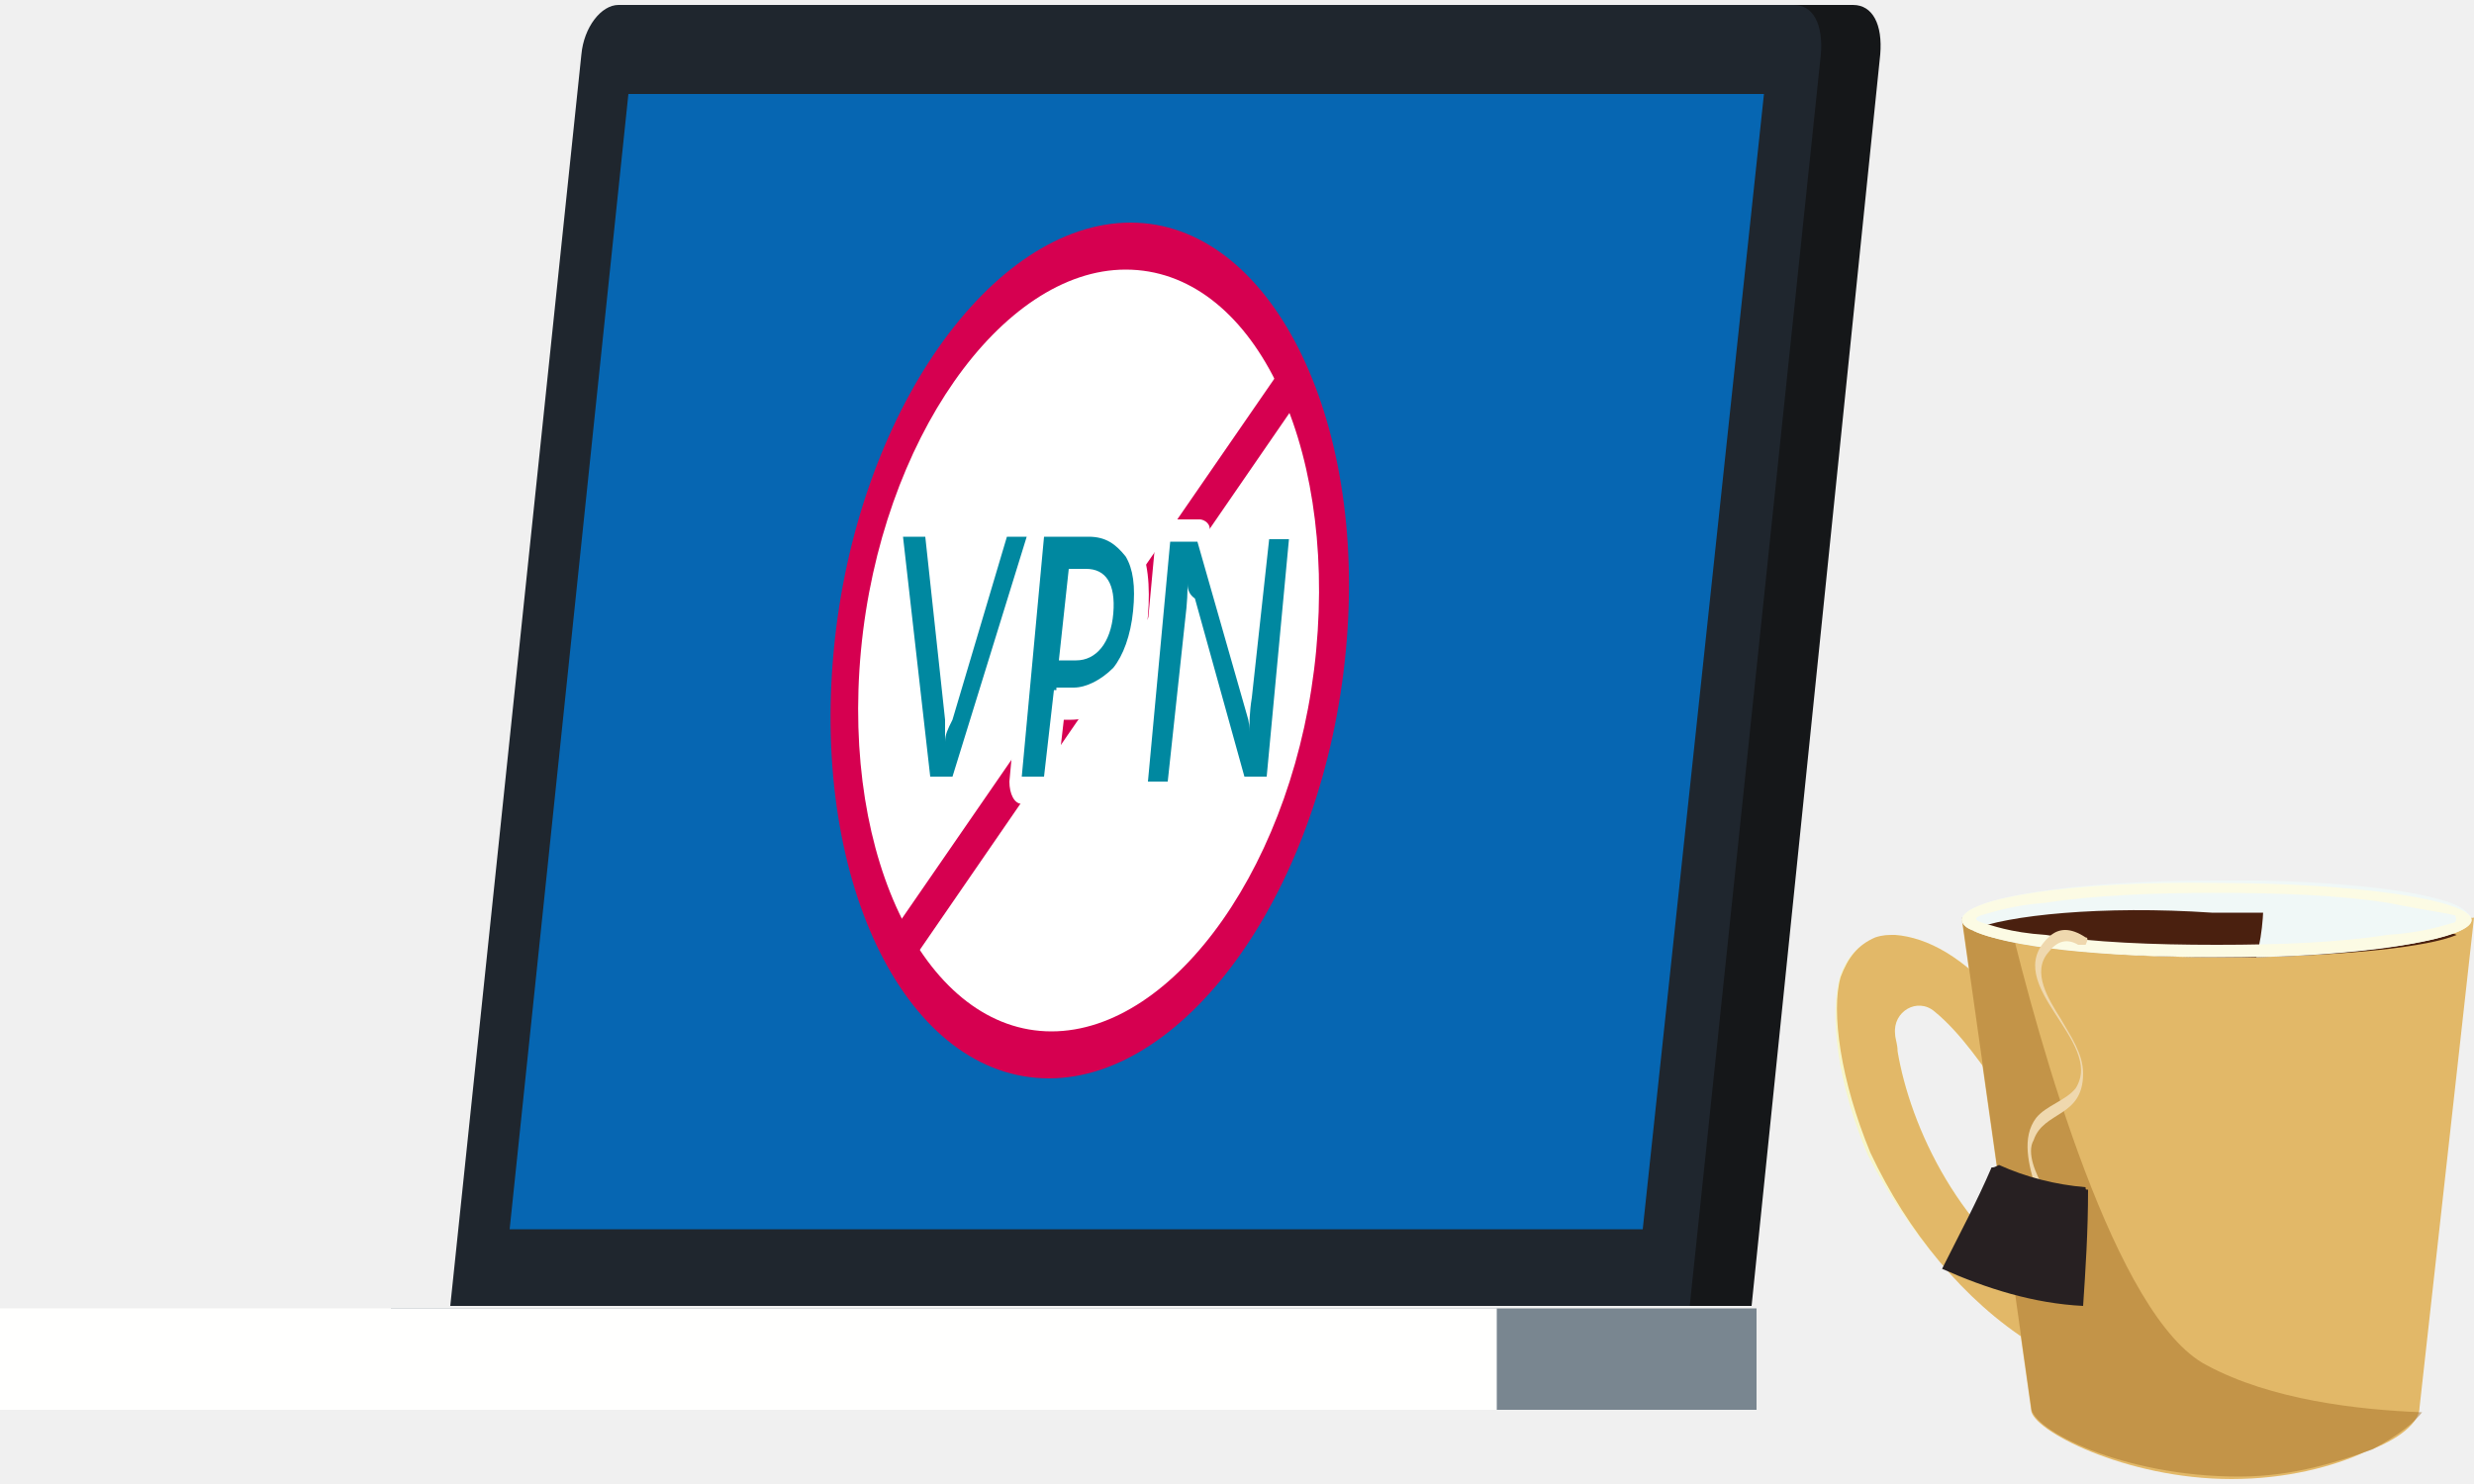
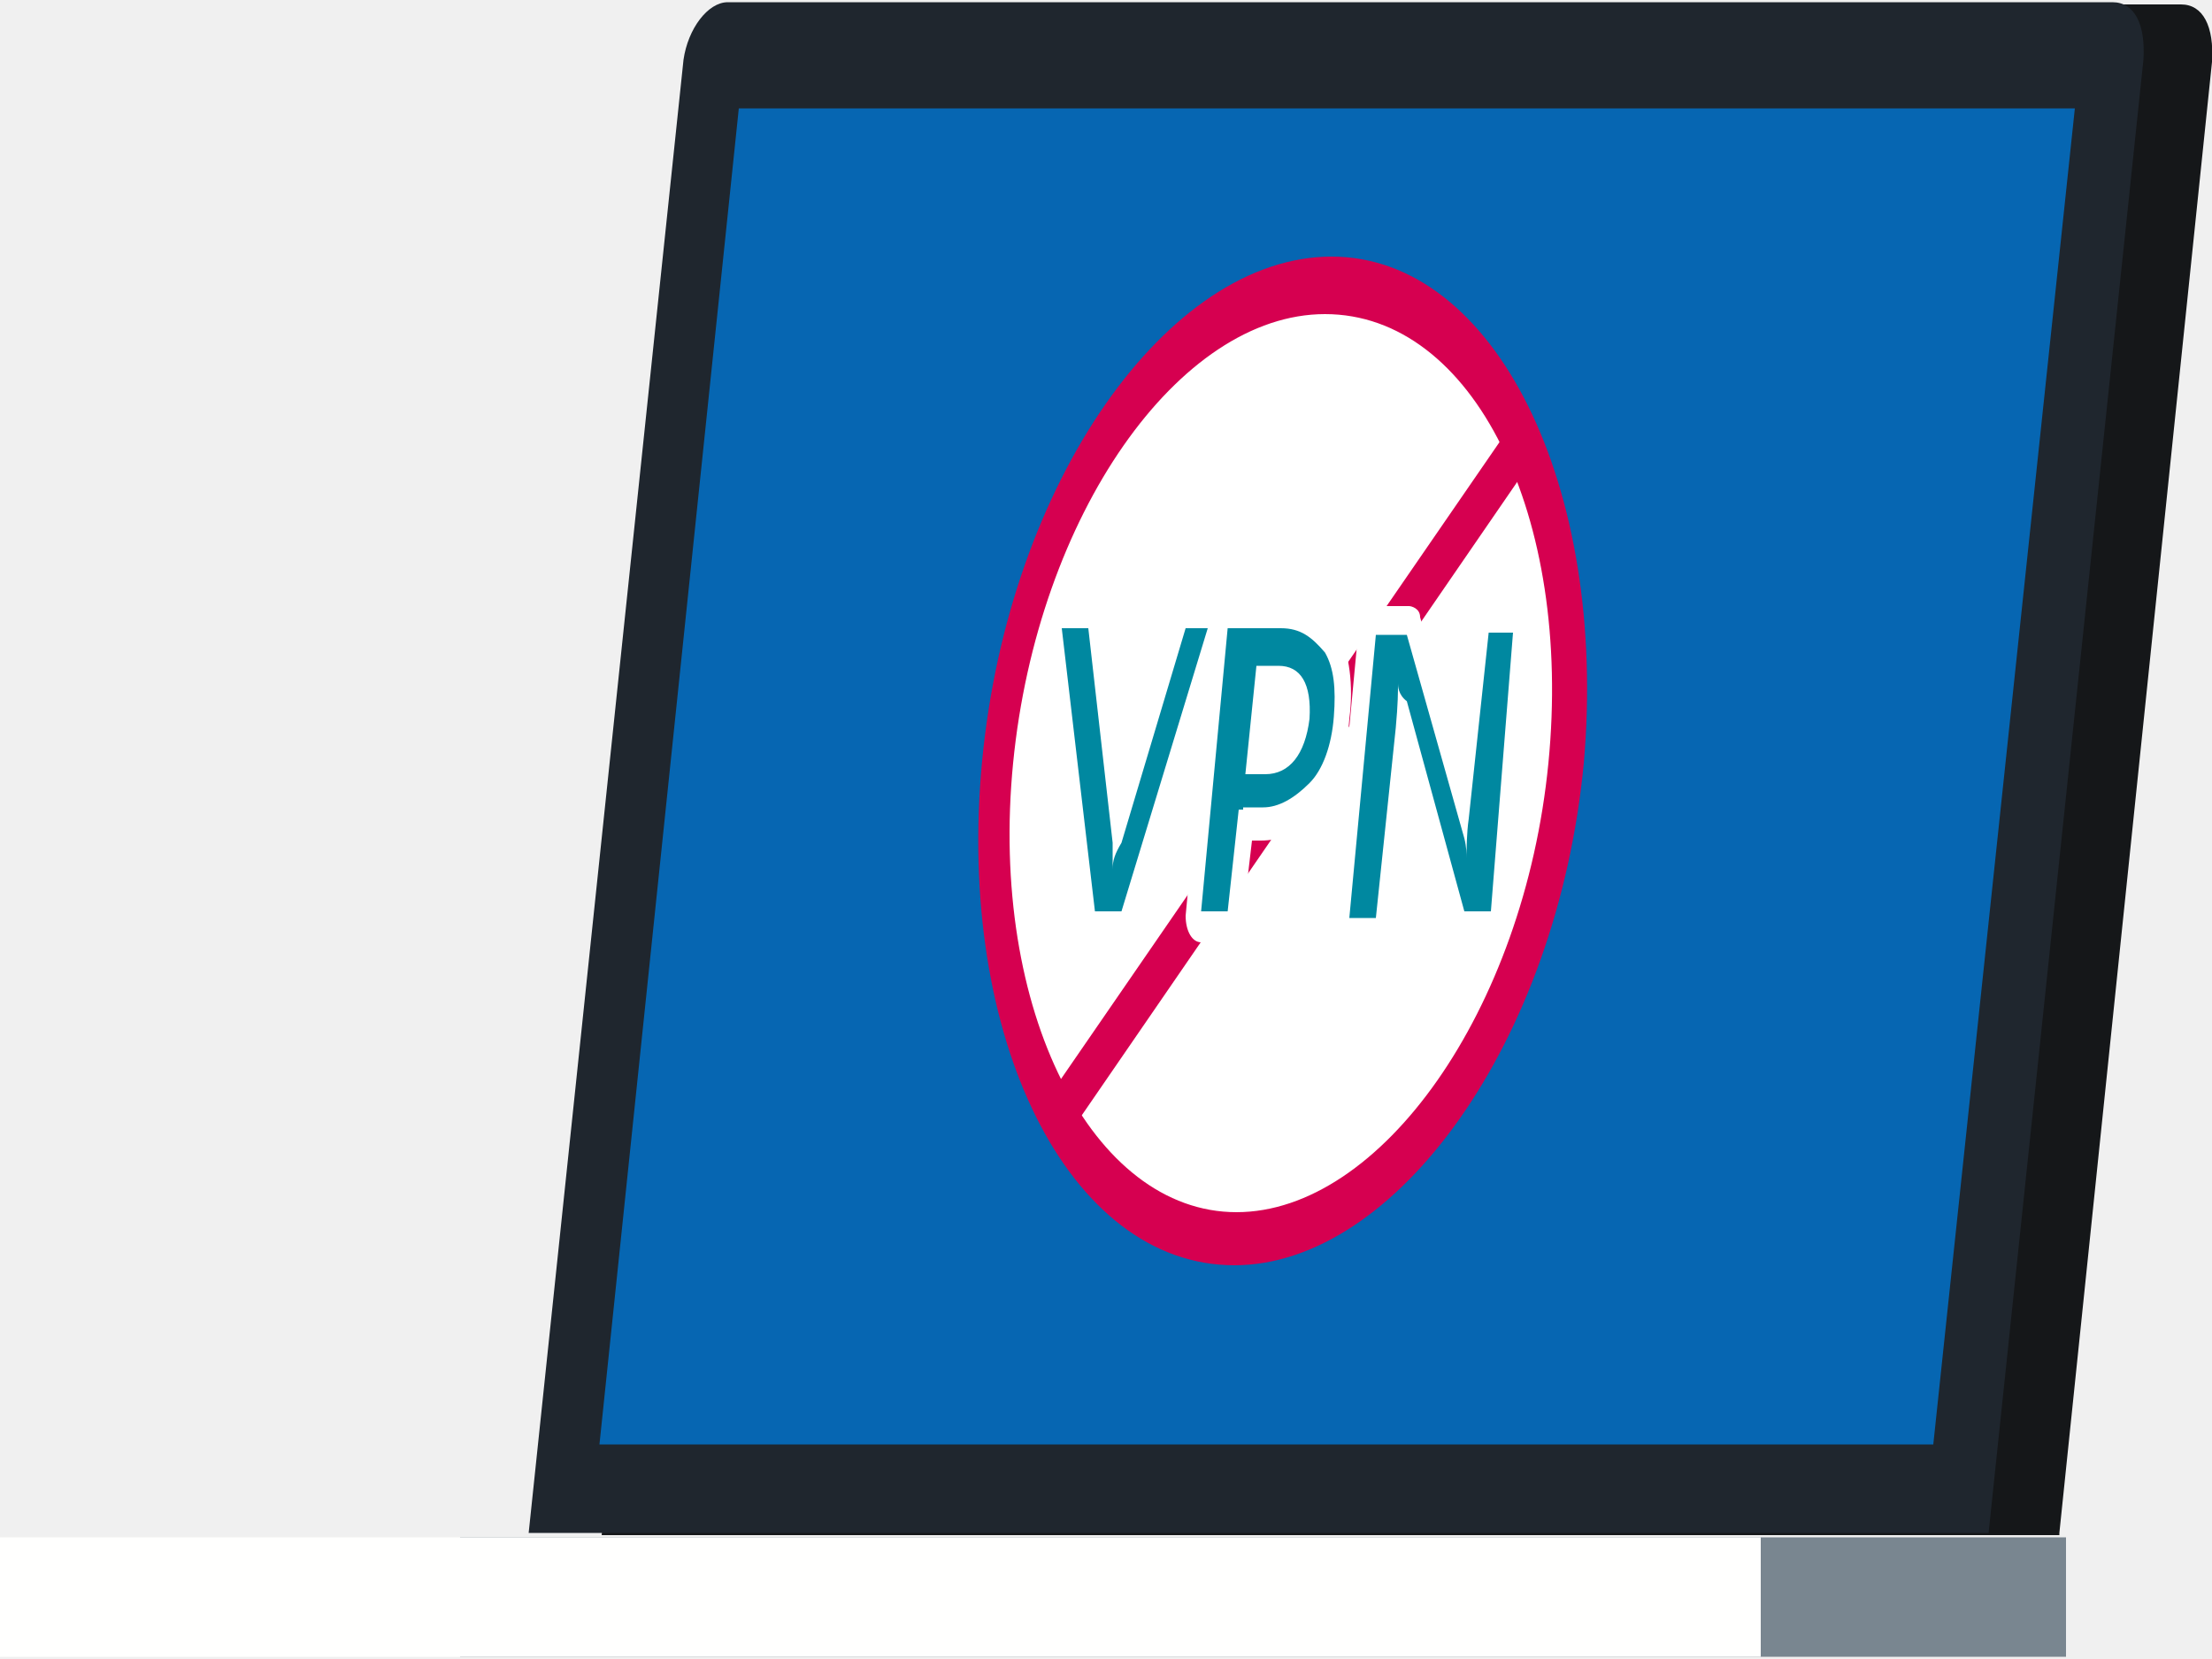
- <svg xmlns="http://www.w3.org/2000/svg" xmlns:xlink="http://www.w3.org/1999/xlink" version="1.1" id="圖層_1" x="0px" y="0px" viewBox="0 0 100 60" style="enable-background:new 0 0 100 60;" xml:space="preserve">
+ <svg xmlns="http://www.w3.org/2000/svg" xmlns:xlink="http://www.w3.org/1999/xlink" version="1.1" id="圖層_1" x="0px" y="0px" viewBox="0 0 100 75" style="enable-background:new 0 0 100 75;" xml:space="preserve">
  <style type="text/css">
- 	.st0{fill:#F7F6C8;}
- 	.st1{fill:#E2B868;}
- 	.st2{opacity:0.47;fill:#A06C25;enable-background:new    ;}
- 	.st3{fill:#F0F8F7;}
- 	.st4{fill:#4A200F;}
- 	.st5{fill:#FCFBE4;}
- 	.st6{fill:#EFD8AE;}
- 	.st7{fill:#272022;}
- 	.st8{fill:#798690;}
- 	.st9{fill:#151719;}
- 	.st10{fill:#1F262E;}
- 	.st11{fill:#0666B2;}
- 	.st12{fill:#FFFFFE;}
- 	.st13{fill:#FFFFFF;}
- 	.st14{fill:#D60050;}
- 	.st15{fill:#0088A0;}
- 	.st16{clip-path:url(#SVGID_2_);}
+ 	.st0{fill:#798690;}
+ 	.st1{fill:#151719;}
+ 	.st2{fill:#1F262E;}
+ 	.st3{fill:#0666B2;}
+ 	.st4{fill:#FFFFFE;}
+ 	.st5{fill:#FFFFFF;}
+ 	.st6{fill:#D60050;}
+ 	.st7{fill:#0088A0;}
</style>
  <g>
-     <g>
-       <g>
-         <path class="st0" d="M82.1,54.3l1.2-1.9c-4.1-2.4-6.1-6.9-6.6-9.9c0-0.3-0.1-0.5-0.1-0.7c-0.1-0.9,0.9-1.5,1.6-0.9     c1.1,0.9,2,2.3,2.6,3.1l1.9-1.2c0,0-0.7-1.2-1.8-2.3c-1.5-1.8-3-2.6-4.3-2.7c-0.9,0-1.8,0.5-2.2,1.6c-0.5,1.6-0.1,4.5,1.1,7.3     C77.1,49.8,79.4,52.5,82.1,54.3z" />
-         <path class="st1" d="M75.6,46.6c1.5,3.2,3.8,6,6.5,7.7l1.2-1.9l0,0c-4.1-2.4-6.1-6.9-6.6-9.9c0-0.3-0.1-0.5-0.1-0.7     c-0.1-0.9,0.9-1.5,1.6-0.9c1.1,0.9,2,2.3,2.6,3.1l1.9-1.2c0,0-0.7-1.2-1.8-2.3c-1.5-1.8-3-2.6-4.3-2.7c-0.3,0-0.5,0-0.8,0.1     c-0.7,0.3-1.1,0.8-1.4,1.6C74,40.9,74.4,43.7,75.6,46.6z" />
-         <path class="st1" d="M79.3,37.2L82.1,57c0,0.8,3.8,2.8,8.1,2.8c2.2,0,4.1-0.5,5.4-1.1c1.4-0.5,2.2-1.2,2.2-1.8l2.2-19.8     C100,37.2,79.3,37.2,79.3,37.2z" />
-         <path class="st2" d="M82.1,56.9l-2.8-19.8h1.9c1.2,5,4.3,16.2,8,18.1c2.6,1.4,6.1,1.8,8.7,1.9c-0.3,0.4-0.9,0.9-2,1.5     c-1.4,0.5-3.2,1.1-5.4,1.1C85.8,59.7,82.1,57.8,82.1,56.9z" />
-         <path class="st3" d="M79.3,37.2c0,0.1,0.1,0.3,0.4,0.4c1.4,0.7,5.3,1.1,9.9,1.1c0.5,0,1.1,0,1.6,0c3.8-0.1,6.9-0.5,8.1-1.1     c0.4-0.1,0.5-0.3,0.5-0.5c0-0.8-3.7-1.4-8.4-1.5c-0.7,0-1.2,0-1.9,0C83.9,35.6,79.3,36.3,79.3,37.2z" />
-         <path class="st4" d="M79.7,37.6c1.4,0.5,5.3,1.1,9.9,1.1c0.5,0,1.1,0,1.6,0c3.8-0.1,6.9-0.4,8.1-0.9c-1.1-0.5-4.2-0.9-8-0.9     c-0.7,0-1.2,0-1.9,0C85,36.6,81.1,37,79.7,37.6z" />
-         <path class="st3" d="M91.2,38.7c4.9-0.1,8.7-0.8,8.7-1.5c0-0.8-3.7-1.4-8.4-1.5C91.5,36.6,91.5,37.6,91.2,38.7z" />
-         <path class="st5" d="M79.3,37.2c0,0.8,4.6,1.5,10.3,1.5c5.7,0,10.3-0.7,10.3-1.5s-4.6-1.5-10.3-1.5     C83.9,35.6,79.3,36.3,79.3,37.2z M80.1,37c0.4-0.1,1.2-0.4,2.6-0.5c1.9-0.3,4.3-0.4,6.9-0.4c2.6,0,5,0.1,6.9,0.4     c1.5,0.3,2.3,0.4,2.7,0.5c0.1,0,0.1,0.3,0,0.3c-0.4,0.1-1.2,0.4-2.7,0.5c-1.9,0.3-4.3,0.4-6.9,0.4c-2.6,0-5-0.1-6.9-0.4     c-1.5-0.1-2.2-0.4-2.6-0.5C79.8,37.2,79.8,37.1,80.1,37z" />
-         <path class="st6" d="M82.3,45.2c0.4-0.5,1.2-0.7,1.6-1.2c1.2-1.9-3.1-4.2-1.1-6.1c0.4-0.4,0.9-0.4,1.5,0c0.1,0,0.1,0.1,0,0.3     c-0.1,0-0.3,0-0.3,0c-0.5-0.3-0.9-0.1-1.2,0.3c-0.7,0.8,0,1.9,0.5,2.7c0.4,0.7,0.9,1.4,0.9,2.2c0,1.8-1.6,1.5-2,2.7     c-0.3,0.5,0.1,1.4,0.4,1.9c0.1,0.1-0.1,0.3-0.3,0.1C82,47.1,81.7,46,82.3,45.2z" />
-         <g>
-           <path class="st7" d="M84.2,52.8c-2-0.1-3.9-0.7-5.7-1.5c0.7-1.4,1.4-2.7,2-4.1c0.1,0,0.1,0,0.3-0.1c1.1,0.5,2.3,0.8,3.5,0.9      c0,0.1,0,0.1,0.1,0.1C84.4,49.8,84.3,51.3,84.2,52.8z" />
-         </g>
-       </g>
-     </g>
    <g>
      <g>
        <g>
          <g>
            <g>
              <g>
-                 <rect x="15.8" y="52.9" class="st8" width="55.2" height="4.1" />
+                 <rect x="20.8" y="69.5" class="st0" width="72.6" height="5.4" />
              </g>
            </g>
          </g>
          <g>
            <g>
              <g>
                <g>
-                   <path class="st9" d="M70.8,52.8L76,2.2c0.1-1.2-0.3-2-1.1-2H27.5c-0.7,0-1.4,0.9-1.5,2l-5.3,50.6H70.8z" />
+                   <path class="st1" d="M93.1,69.3L100,2.8c0.1-1.6-0.4-2.6-1.4-2.6H36.2c-0.9,0-1.8,1.2-2,2.6l-7,66.6H93.1z" />
                </g>
              </g>
            </g>
            <g>
              <g>
                <g>
-                   <path class="st10" d="M68.3,52.8l5.3-50.6c0.1-1.2-0.3-2-1.1-2H25c-0.7,0-1.4,0.9-1.5,2l-5.3,50.6H68.3z" />
+                   <path class="st2" d="M89.9,69.3l7-66.6c0.1-1.6-0.4-2.6-1.4-2.6H32.9c-0.9,0-1.8,1.2-2,2.6l-7,66.6H89.9z" />
                </g>
              </g>
            </g>
            <g>
              <g>
-                 <polygon class="st11" points="20.6,49.7 25.4,3.8 71.3,3.8 66.4,49.7        " />
+                 <polygon class="st3" points="27.1,65.3 33.4,4.9 93.8,4.9 87.4,65.3        " />
              </g>
            </g>
          </g>
          <g>
            <g>
              <g>
-                 <rect y="52.9" class="st12" width="60.5" height="4.1" />
+                 <rect x="0" y="69.5" class="st4" width="79.6" height="5.4" />
              </g>
            </g>
          </g>
        </g>
        <g>
          <g>
-             <path d="M41.5,21.7l-3,9.7h-0.9l-1.1-9.7h0.9l0.8,7.4c0,0.3,0,0.5,0,0.9l0,0c0-0.3,0.1-0.5,0.3-0.9l2.2-7.4H41.5z" />
-             <path d="M42.6,27.9l-0.4,3.5h-0.9l0.9-9.7H44c0.7,0,1.1,0.3,1.5,0.8c0.3,0.5,0.4,1.2,0.3,2.2s-0.4,1.8-0.8,2.3       c-0.5,0.5-1.1,0.8-1.6,0.8h-0.7V27.9z M43.2,23l-0.4,3.7h0.7c0.8,0,1.4-0.7,1.5-1.9c0.1-1.2-0.3-1.8-1.1-1.8       C43.8,23,43.2,23,43.2,23z" />
-             <path d="M51.2,31.4h-0.9l-2-7.2C48,24,48,23.7,48,23.6l0,0c0,0.3,0,0.7-0.1,1.5l-0.7,6.5h-0.8l0.9-9.7h1.1l2,7       c0.1,0.3,0.1,0.5,0.1,0.7l0,0c0-0.3,0-0.8,0.1-1.4l0.7-6.4h0.8L51.2,31.4z" />
+             <path d="M54.6,28.4l-3.9,12.8h-1.2L48,28.4h1.2l1.1,9.7c0,0.4,0,0.7,0,1.2l0,0c0-0.4,0.1-0.7,0.4-1.2l2.9-9.7H54.6z" />
+             <path d="M56,36.6l-0.5,4.6h-1.2l1.2-12.8h2.4c0.9,0,1.4,0.4,2,1.1c0.4,0.7,0.5,1.6,0.4,2.9c-0.1,1.3-0.5,2.4-1.1,3       c-0.7,0.7-1.4,1.1-2.1,1.1h-0.9v0.1H56z M56.8,30.1L56.3,35h0.9c1.1,0,1.8-0.9,2-2.5c0.1-1.6-0.4-2.4-1.4-2.4       C57.6,30.1,56.8,30.1,56.8,30.1z" />
+             <path d="M67.4,41.2h-1.2l-2.6-9.5c-0.4-0.3-0.4-0.7-0.4-0.8l0,0c0,0.4,0,0.9-0.1,2l-0.9,8.6H61l1.2-12.8h1.4l2.6,9.2       c0.1,0.4,0.1,0.7,0.1,0.9l0,0c0-0.4,0-1.1,0.1-1.8l0.9-8.4h1.1L67.4,41.2z" />
          </g>
          <g>
-             <ellipse transform="matrix(0.1464 -0.9892 0.9892 0.1464 11.584 66.0135)" class="st13" cx="44" cy="26.3" rx="16.5" ry="9.7" />
-             <path class="st14" d="M42.4,43.6c-5.7,0-9.6-7.8-8.7-17.3C34.6,16.7,40.1,9,45.7,9s9.6,7.8,8.7,17.3       C53.5,35.9,48,43.6,42.4,43.6z M45.5,10.9c-5,0-9.9,6.9-10.7,15.4c-0.8,8.5,2.7,15.4,7.7,15.4s9.9-6.9,10.7-15.4       C54,17.8,50.6,10.9,45.5,10.9z" />
+             <ellipse transform="matrix(0.1464 -0.9892 0.9892 0.1464 15.302 86.7846)" class="st5" cx="57.9" cy="34.5" rx="21.7" ry="12.8" />
+             <path class="st6" d="M55.8,57.2c-7.5,0-12.6-10.3-11.4-22.8c1.2-12.6,8.4-22.8,15.8-22.8S72.7,22,71.6,34.5       C70.4,47.1,63.1,57.2,55.8,57.2z M59.9,14.2c-6.6,0-13,9.1-14.1,20.3s3.6,20.3,10.1,20.3s13-9.1,14.1-20.3S66.6,14.2,59.9,14.2       z" />
          </g>
-           <polygon class="st14" points="36.7,39.1 36,37.8 52,14.6 52.6,16     " />
+           <polygon class="st6" points="48.3,51.3 47.4,49.6 68.4,19.1 69.2,20.9     " />
          <g>
            <g>
-               <path d="M41.5,21.7l-3,9.7h-0.9l-1.1-9.7h0.9l0.8,7.4c0,0.3,0,0.5,0,0.9l0,0c0-0.3,0.1-0.5,0.3-0.9l2.2-7.4H41.5z" />
-               <path class="st13" d="M38.4,32.5h-0.9c-0.3,0-0.4-0.3-0.5-0.7l-1.1-9.7c0-0.3,0-0.7,0.1-0.9s0.3-0.4,0.5-0.4h0.9        c0.3,0,0.4,0.3,0.5,0.7l0.5,5.3l1.6-5.3c0.1-0.4,0.4-0.7,0.7-0.7h0.9c0.1,0,0.4,0.1,0.4,0.4c0.1,0.3,0.1,0.5,0,0.9l-3,9.7        C39,32.2,38.7,32.5,38.4,32.5z" />
+               <path d="M54.6,28.4l-3.9,12.8h-1.2L48,28.4h1.2l1.1,9.7c0,0.4,0,0.7,0,1.2l0,0c0-0.4,0.1-0.7,0.4-1.2l2.9-9.7H54.6z" />
+               <path class="st5" d="M50.5,42.6h-1.2c-0.4,0-0.5-0.4-0.7-0.9l-1.4-12.8c0-0.4,0-0.9,0.1-1.2c0.1-0.3,0.4-0.5,0.7-0.5h1.2        c0.4,0,0.5,0.4,0.7,0.9l0.7,7l2.1-7c0.1-0.5,0.5-0.9,0.9-0.9h1.2c0.1,0,0.5,0.1,0.5,0.5c0.1,0.4,0.1,0.7,0,1.2l-3.9,12.8        C51.3,42.2,50.9,42.6,50.5,42.6z" />
            </g>
            <g>
-               <path d="M42.6,27.9l-0.4,3.5h-0.9l0.9-9.7H44c0.7,0,1.1,0.3,1.5,0.8c0.3,0.5,0.4,1.2,0.3,2.2s-0.4,1.8-0.8,2.3        c-0.5,0.5-1.1,0.8-1.6,0.8h-0.7V27.9z M43.2,23l-0.4,3.7h0.7c0.8,0,1.4-0.7,1.5-1.9c0.1-1.2-0.3-1.8-1.1-1.8        C43.8,23,43.2,23,43.2,23z" />
-               <path class="st13" d="M42.2,32.5h-0.9c-0.3,0-0.5-0.4-0.5-0.9l0.9-9.7c0-0.5,0.4-0.9,0.7-0.9h1.8c0.8,0,1.4,0.4,1.8,0.9        c0.4,0.7,0.5,1.8,0.4,3c-0.1,1.2-0.5,2.3-1.1,3.1c-0.5,0.8-1.4,1.1-2,1.1H43l-0.3,2.6C42.9,32,42.6,32.5,42.2,32.5z         M43.4,25.6L43.4,25.6c0.8,0,0.8-0.4,0.8-0.9c0-0.4,0.1-0.8-0.5-0.8h0L43.4,25.6z" />
+               <path d="M56,36.6l-0.5,4.6h-1.2l1.2-12.8h2.4c0.9,0,1.4,0.4,2,1.1c0.4,0.7,0.5,1.6,0.4,2.9c-0.1,1.3-0.5,2.4-1.1,3        c-0.7,0.7-1.4,1.1-2.1,1.1h-0.9v0.1H56z M56.8,30.1L56.3,35h0.9c1.1,0,1.8-0.9,2-2.5c0.1-1.6-0.4-2.4-1.4-2.4        C57.6,30.1,56.8,30.1,56.8,30.1z" />
+               <path class="st5" d="M55.5,42.6h-1.2c-0.4,0-0.7-0.5-0.7-1.2l1.2-12.8c0-0.7,0.5-1.2,0.9-1.2h2.4c1.1,0,1.8,0.5,2.4,1.2        c0.5,0.9,0.7,2.4,0.5,3.9c-0.1,1.6-0.7,3-1.4,4.1c-0.7,1.1-1.8,1.4-2.6,1.4h-0.4l-0.4,3.4C56.4,42,56,42.6,55.5,42.6z         M57.1,33.6L57.1,33.6c1.1,0,1.1-0.5,1.1-1.2c0-0.5,0.1-1.1-0.7-1.1l0,0L57.1,33.6z" />
            </g>
            <g>
-               <path d="M51.2,31.4h-0.9l-2-7.2C48,24,48,23.7,48,23.6l0,0c0,0.3,0,0.7-0.1,1.5l-0.7,6.5h-0.8l0.9-9.7h1.1l2,7        c0.1,0.3,0.1,0.5,0.1,0.7l0,0c0-0.3,0-0.8,0.1-1.4l0.7-6.4h0.8L51.2,31.4z" />
-               <path class="st13" d="M51,32.5h-0.9c-0.1,0-0.4-0.1-0.4-0.4l-1.5-5l-0.4,4.5c0,0.5-0.4,0.9-0.7,0.9h-0.8        c-0.3,0-0.5-0.4-0.5-0.9l0.9-9.7c0-0.5,0.4-0.9,0.7-0.9h1.1c0.1,0,0.4,0.1,0.4,0.4l1.4,4.9l0.4-4.3c0-0.5,0.4-0.9,0.7-0.9h0.8        c0.3,0,0.5,0.4,0.5,0.9l-0.9,9.7C51.7,32,51.4,32.5,51,32.5z M50.5,30.5L50.5,30.5l0.1-0.1C50.6,30.3,50.6,30.3,50.5,30.5        L50.5,30.5z M47.6,22.6L47.6,22.6C47.6,22.8,47.6,22.6,47.6,22.6L47.6,22.6z" />
+               <path d="M67.4,41.2h-1.2l-2.6-9.5c-0.4-0.3-0.4-0.7-0.4-0.8l0,0c0,0.4,0,0.9-0.1,2l-0.9,8.6H61l1.2-12.8h1.4l2.6,9.2        c0.1,0.4,0.1,0.7,0.1,0.9l0,0c0-0.4,0-1.1,0.1-1.8l0.9-8.4h1.1L67.4,41.2z" />
+               <path class="st5" d="M67.1,42.6h-1.2c-0.1,0-0.5-0.1-0.5-0.5l-2-6.6l-0.5,5.9c0,0.7-0.5,1.2-0.9,1.2h-1.1        c-0.4,0-0.7-0.5-0.7-1.2l1.2-12.8c0-0.7,0.5-1.2,0.9-1.2h1.4c0.1,0,0.5,0.1,0.5,0.5l1.8,6.4l0.5-5.7c0-0.7,0.5-1.2,0.9-1.2        h1.1c0.4,0,0.7,0.5,0.7,1.2l-1.2,12.8C68,42,67.6,42.6,67.1,42.6z M66.4,40L66.4,40l0.1-0.1C66.6,39.7,66.6,39.7,66.4,40        L66.4,40z M62.6,29.6L62.6,29.6C62.6,29.9,62.6,29.6,62.6,29.6L62.6,29.6z" />
            </g>
          </g>
          <g>
-             <path class="st15" d="M41.5,21.7l-3,9.7h-0.9l-1.1-9.7h0.9l0.8,7.4c0,0.3,0,0.5,0,0.9l0,0c0-0.3,0.1-0.5,0.3-0.9l2.2-7.4H41.5z       " />
-             <path class="st15" d="M42.6,27.9l-0.4,3.5h-0.9l0.9-9.7H44c0.7,0,1.1,0.3,1.5,0.8c0.3,0.5,0.4,1.2,0.3,2.2s-0.4,1.8-0.8,2.3       c-0.5,0.5-1.1,0.8-1.6,0.8h-0.7V27.9z M43.2,23l-0.4,3.7h0.7c0.8,0,1.4-0.7,1.5-1.9c0.1-1.2-0.3-1.8-1.1-1.8       C43.8,23,43.2,23,43.2,23z" />
-             <path class="st15" d="M51.2,31.4h-0.9l-2-7.2C48,24,48,23.7,48,23.6l0,0c0,0.3,0,0.7-0.1,1.5l-0.7,6.5h-0.8l0.9-9.7h1.1l2,7       c0.1,0.3,0.1,0.5,0.1,0.7l0,0c0-0.3,0-0.8,0.1-1.4l0.7-6.4h0.8L51.2,31.4z" />
+             <path class="st7" d="M54.6,28.4l-3.9,12.8h-1.2L48,28.4h1.2l1.1,9.7c0,0.4,0,0.7,0,1.2l0,0c0-0.4,0.1-0.7,0.4-1.2l2.9-9.7H54.6       z" />
+             <path class="st7" d="M56,36.6l-0.5,4.6h-1.2l1.2-12.8h2.4c0.9,0,1.4,0.4,2,1.1c0.4,0.7,0.5,1.6,0.4,2.9c-0.1,1.3-0.5,2.4-1.1,3       c-0.7,0.7-1.4,1.1-2.1,1.1h-0.9v0.1H56z M56.8,30.1L56.3,35h0.9c1.1,0,1.8-0.9,2-2.5c0.1-1.6-0.4-2.4-1.4-2.4       C57.6,30.1,56.8,30.1,56.8,30.1z" />
+             <path class="st7" d="M67.4,41.2h-1.2l-2.6-9.5c-0.4-0.3-0.4-0.7-0.4-0.8l0,0c0,0.4,0,0.9-0.1,2l-0.9,8.6H61l1.2-12.8h1.4       l2.6,9.2c0.1,0.4,0.1,0.7,0.1,0.9l0,0c0-0.4,0-1.1,0.1-1.8l0.9-8.4h1.1L67.4,41.2z" />
          </g>
        </g>
      </g>
      <g>
        <g>
-           <defs>
-             <rect id="SVGID_1_" x="27.2" y="7.7" width="38.2" height="38.3" />
-           </defs>
-           <clipPath id="SVGID_2_">
-             <use xlink:href="#SVGID_1_" style="overflow:visible;" />
-           </clipPath>
-           <g class="st16">
- 				</g>
+           <g>
+             <defs>
+               <rect id="SVGID_1_" x="35.8" y="10" width="50.3" height="50.4" />
+             </defs>
+             <clipPath id="SVGID_2_">
+               <use xlink:href="#SVGID_1_" style="overflow:visible;" />
+             </clipPath>
+           </g>
        </g>
      </g>
    </g>
  </g>
</svg>
